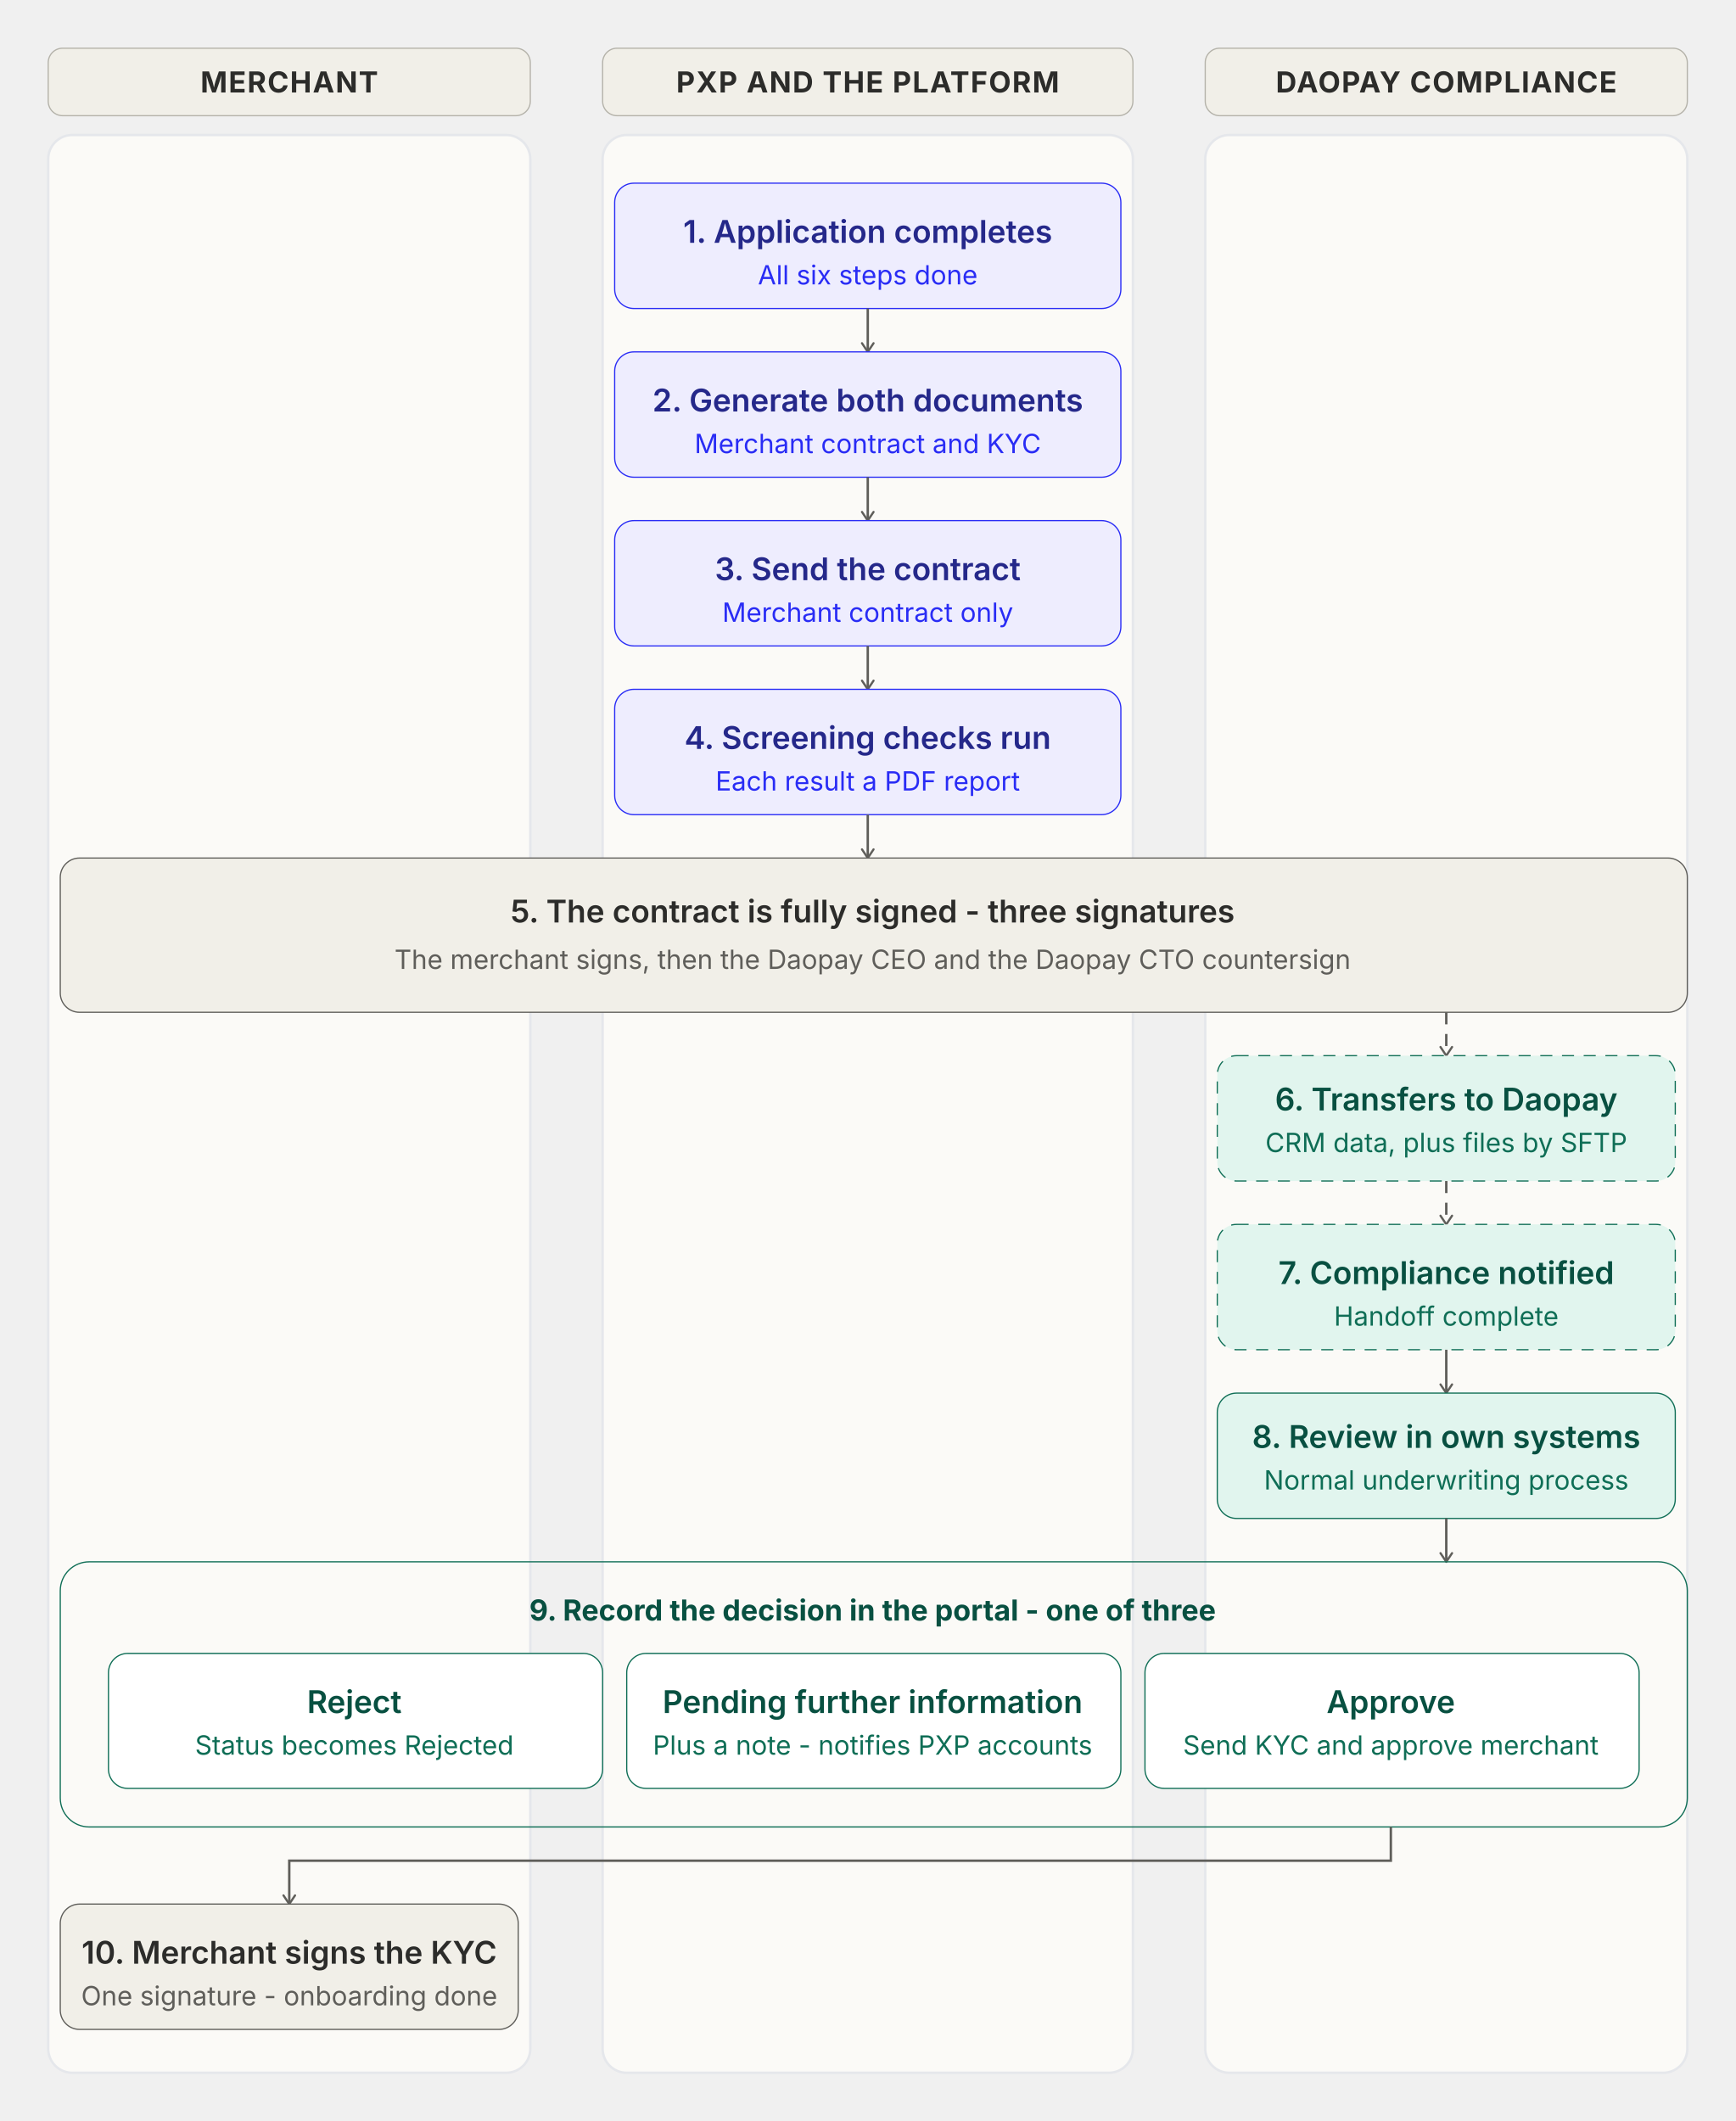
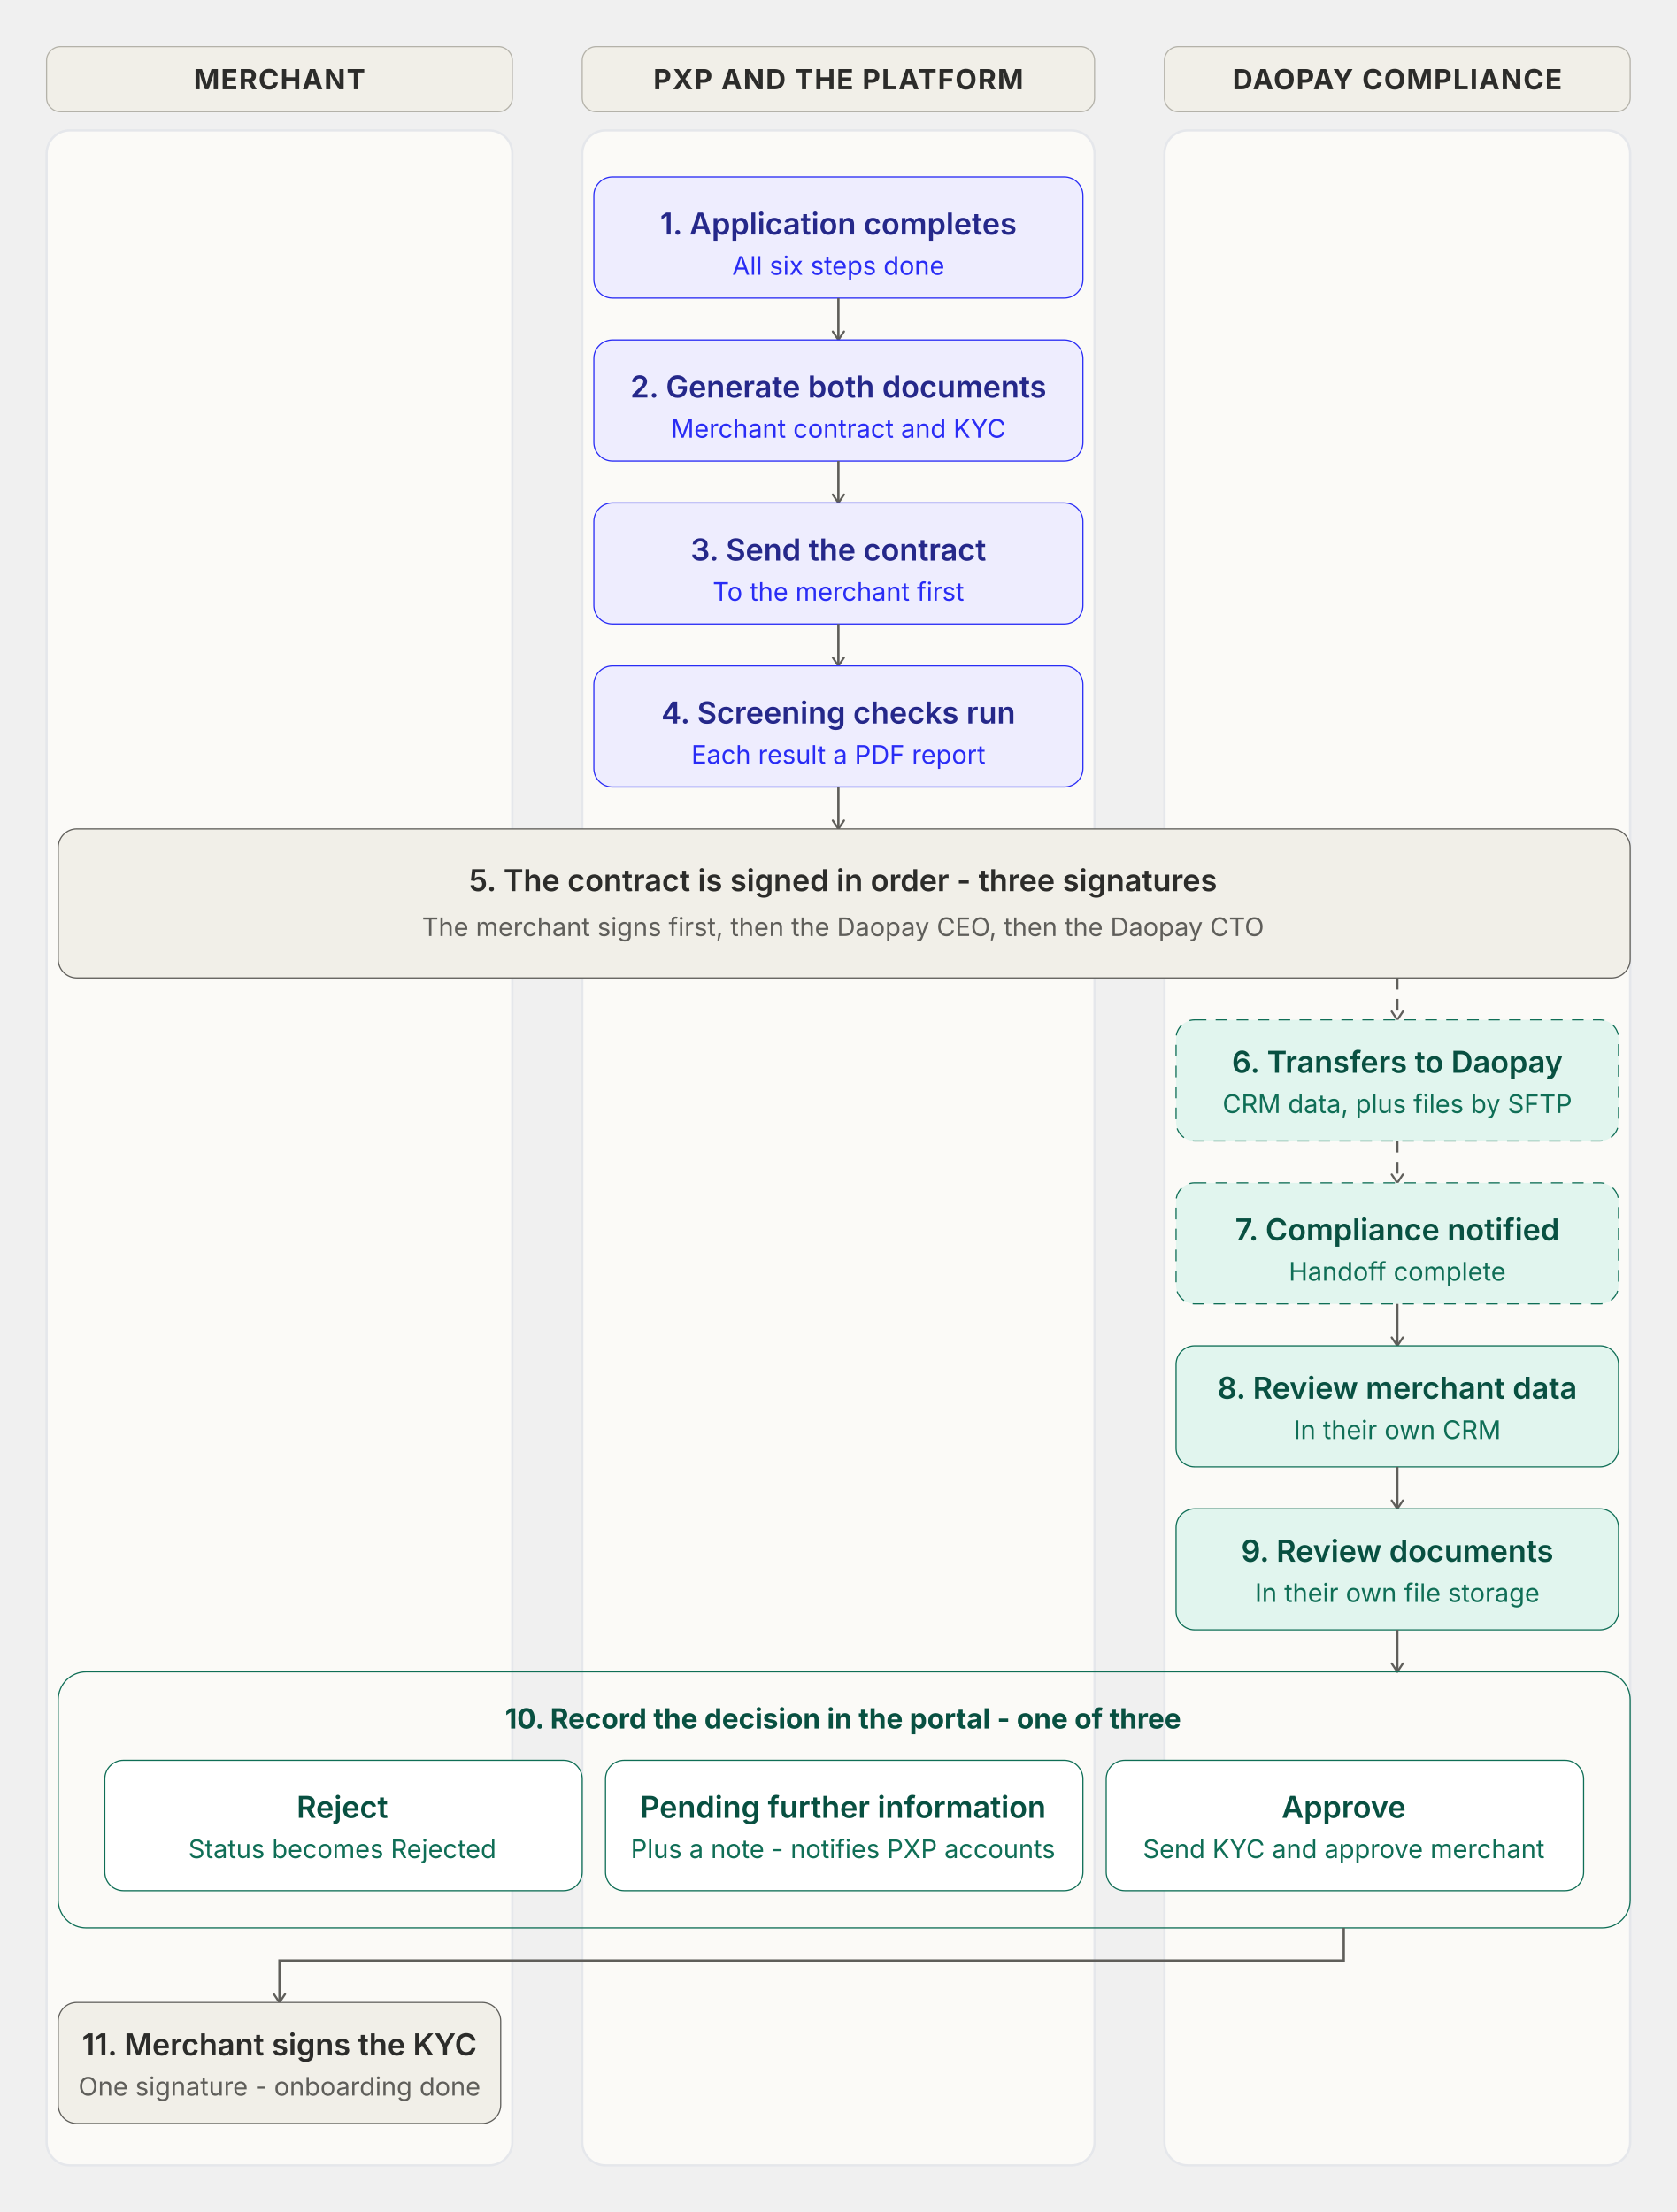
- <svg xmlns="http://www.w3.org/2000/svg" width="100%" viewBox="0 0 720 880" role="img">
+ <svg xmlns="http://www.w3.org/2000/svg" width="100%" viewBox="0 0 720 950" role="img">
  <defs>
    <marker id="arrow" viewBox="0 0 10 10" refX="8" refY="5" markerWidth="6" markerHeight="6" orient="auto-start-reverse">
      <path d="M2 1L8 5L2 9" fill="none" stroke="#5F5E5A" stroke-width="1.5" stroke-linecap="round" stroke-linejoin="round" />
    </marker>
    <style>
      text { font-family: Inter, -apple-system, "Segoe UI", Roboto, Helvetica, Arial, sans-serif; }
      .th { font-size: 13px; font-weight: 600; fill: #2C2C2A; }
      .ts { font-size: 11px; font-weight: 400; fill: #5F5E5A; }
      .lane rect { fill: #FBFAF7; stroke: #E5E7EB; }
      .lanehead rect { fill: #F1EFE8; stroke: #B4B2A9; }
      .lanehead text { font-size: 12px; font-weight: 700; fill: #2C2C2A; letter-spacing: 0.04em; }
      .arr { stroke: #5F5E5A; stroke-width: 1; fill: none; }
      .auto { stroke-dasharray: 5 4; }
      .cgray rect { fill: #F1EFE8; stroke: #5F5E5A; }
      .cblue rect { fill: #EEEDFE; stroke: #292CF5; }
      .cblue .th { fill: #25288A; } .cblue .ts { fill: #292CF5; }
      .cgreen rect { fill: #E1F5EE; stroke: #0F6E56; }
      .cgreen .th { fill: #085041; } .cgreen .ts { fill: #0F6E56; }
      .cgreen-auto rect { fill: #E1F5EE; stroke: #0F6E56; stroke-dasharray: 5 4; }
      .cgreen-auto .th { fill: #085041; } .cgreen-auto .ts { fill: #0F6E56; }
      .group rect { fill: none; stroke: #0F6E56; }
      .group text { font-size: 12px; font-weight: 700; fill: #085041; }
      .inner rect { fill: #FFFFFF; stroke: #0F6E56; }
      .inner .th { fill: #085041; } .inner .ts { fill: #0F6E56; }
    </style>
  </defs>
  <g class="lane">
-     <rect x="20" y="56" width="200" height="804" rx="10" stroke-width="1" />
-     <rect x="250" y="56" width="220" height="804" rx="10" stroke-width="1" />
-     <rect x="500" y="56" width="200" height="804" rx="10" stroke-width="1" />
+     <rect x="20" y="56" width="200" height="874" rx="10" stroke-width="1" />
+     <rect x="250" y="56" width="220" height="874" rx="10" stroke-width="1" />
+     <rect x="500" y="56" width="200" height="874" rx="10" stroke-width="1" />
  </g>
  <g class="lanehead">
    <rect x="20" y="20" width="200" height="28" rx="6" stroke-width="0.5" />
    <text x="120" y="34" text-anchor="middle" dominant-baseline="central">MERCHANT</text>
    <rect x="250" y="20" width="220" height="28" rx="6" stroke-width="0.5" />
    <text x="360" y="34" text-anchor="middle" dominant-baseline="central">PXP AND THE PLATFORM</text>
    <rect x="500" y="20" width="200" height="28" rx="6" stroke-width="0.5" />
    <text x="600" y="34" text-anchor="middle" dominant-baseline="central">DAOPAY COMPLIANCE</text>
  </g>
  <g class="cblue">
    <rect x="255" y="76" width="210" height="52" rx="8" stroke-width="0.5" />
    <text class="th" x="360" y="96" text-anchor="middle" dominant-baseline="central">1. Application completes</text>
    <text class="ts" x="360" y="114" text-anchor="middle" dominant-baseline="central">All six steps done</text>
  </g>
  <line x1="360" y1="128" x2="360" y2="146" class="arr" marker-end="url(#arrow)" />
  <g class="cblue">
    <rect x="255" y="146" width="210" height="52" rx="8" stroke-width="0.5" />
    <text class="th" x="360" y="166" text-anchor="middle" dominant-baseline="central">2. Generate both documents</text>
    <text class="ts" x="360" y="184" text-anchor="middle" dominant-baseline="central">Merchant contract and KYC</text>
  </g>
  <line x1="360" y1="198" x2="360" y2="216" class="arr" marker-end="url(#arrow)" />
  <g class="cblue">
    <rect x="255" y="216" width="210" height="52" rx="8" stroke-width="0.5" />
    <text class="th" x="360" y="236" text-anchor="middle" dominant-baseline="central">3. Send the contract</text>
-     <text class="ts" x="360" y="254" text-anchor="middle" dominant-baseline="central">Merchant contract only</text>
+     <text class="ts" x="360" y="254" text-anchor="middle" dominant-baseline="central">To the merchant first</text>
  </g>
  <line x1="360" y1="268" x2="360" y2="286" class="arr" marker-end="url(#arrow)" />
  <g class="cblue">
    <rect x="255" y="286" width="210" height="52" rx="8" stroke-width="0.5" />
    <text class="th" x="360" y="306" text-anchor="middle" dominant-baseline="central">4. Screening checks run</text>
    <text class="ts" x="360" y="324" text-anchor="middle" dominant-baseline="central">Each result a PDF report</text>
  </g>
  <line x1="360" y1="338" x2="360" y2="356" class="arr" marker-end="url(#arrow)" />
  <g class="cgray">
    <rect x="25" y="356" width="675" height="64" rx="8" stroke-width="0.5" />
-     <text class="th" x="362" y="378" text-anchor="middle" dominant-baseline="central">5. The contract is fully signed - three signatures</text>
-     <text class="ts" x="362" y="398" text-anchor="middle" dominant-baseline="central">The merchant signs, then the Daopay CEO and the Daopay CTO countersign</text>
+     <text class="th" x="362" y="378" text-anchor="middle" dominant-baseline="central">5. The contract is signed in order - three signatures</text>
+     <text class="ts" x="362" y="398" text-anchor="middle" dominant-baseline="central">The merchant signs first, then the Daopay CEO, then the Daopay CTO</text>
  </g>
  <line x1="600" y1="420" x2="600" y2="438" class="arr auto" marker-end="url(#arrow)" />
  <g class="cgreen-auto">
    <rect x="505" y="438" width="190" height="52" rx="8" stroke-width="0.5" />
    <text class="th" x="600" y="456" text-anchor="middle" dominant-baseline="central">6. Transfers to Daopay</text>
    <text class="ts" x="600" y="474" text-anchor="middle" dominant-baseline="central">CRM data, plus files by SFTP</text>
  </g>
  <line x1="600" y1="490" x2="600" y2="508" class="arr auto" marker-end="url(#arrow)" />
  <g class="cgreen-auto">
    <rect x="505" y="508" width="190" height="52" rx="8" stroke-width="0.5" />
    <text class="th" x="600" y="528" text-anchor="middle" dominant-baseline="central">7. Compliance notified</text>
    <text class="ts" x="600" y="546" text-anchor="middle" dominant-baseline="central">Handoff complete</text>
  </g>
  <line x1="600" y1="560" x2="600" y2="578" class="arr" marker-end="url(#arrow)" />
  <g class="cgreen">
    <rect x="505" y="578" width="190" height="52" rx="8" stroke-width="0.5" />
-     <text class="th" x="600" y="596" text-anchor="middle" dominant-baseline="central">8. Review in own systems</text>
-     <text class="ts" x="600" y="614" text-anchor="middle" dominant-baseline="central">Normal underwriting process</text>
+     <text class="th" x="600" y="596" text-anchor="middle" dominant-baseline="central">8. Review merchant data</text>
+     <text class="ts" x="600" y="614" text-anchor="middle" dominant-baseline="central">In their own CRM</text>
  </g>
  <line x1="600" y1="630" x2="600" y2="648" class="arr" marker-end="url(#arrow)" />
+   <g class="cgreen">
+     <rect x="505" y="648" width="190" height="52" rx="8" stroke-width="0.5" />
+     <text class="th" x="600" y="666" text-anchor="middle" dominant-baseline="central">9. Review documents</text>
+     <text class="ts" x="600" y="684" text-anchor="middle" dominant-baseline="central">In their own file storage</text>
+   </g>
+   <line x1="600" y1="700" x2="600" y2="718" class="arr" marker-end="url(#arrow)" />
  <g class="group">
-     <rect x="25" y="648" width="675" height="110" rx="12" stroke-width="0.5" />
-     <text x="362" y="668" text-anchor="middle" dominant-baseline="central">9. Record the decision in the portal - one of three</text>
+     <rect x="25" y="718" width="675" height="110" rx="12" stroke-width="0.5" />
+     <text x="362" y="738" text-anchor="middle" dominant-baseline="central">10. Record the decision in the portal - one of three</text>
  </g>
  <g class="inner">
-     <rect x="45" y="686" width="205" height="56" rx="8" stroke-width="0.5" />
-     <text class="th" x="147" y="706" text-anchor="middle" dominant-baseline="central">Reject</text>
-     <text class="ts" x="147" y="724" text-anchor="middle" dominant-baseline="central">Status becomes Rejected</text>
+     <rect x="45" y="756" width="205" height="56" rx="8" stroke-width="0.5" />
+     <text class="th" x="147" y="776" text-anchor="middle" dominant-baseline="central">Reject</text>
+     <text class="ts" x="147" y="794" text-anchor="middle" dominant-baseline="central">Status becomes Rejected</text>
  </g>
  <g class="inner">
-     <rect x="260" y="686" width="205" height="56" rx="8" stroke-width="0.5" />
-     <text class="th" x="362" y="706" text-anchor="middle" dominant-baseline="central">Pending further information</text>
-     <text class="ts" x="362" y="724" text-anchor="middle" dominant-baseline="central">Plus a note - notifies PXP accounts</text>
+     <rect x="260" y="756" width="205" height="56" rx="8" stroke-width="0.5" />
+     <text class="th" x="362" y="776" text-anchor="middle" dominant-baseline="central">Pending further information</text>
+     <text class="ts" x="362" y="794" text-anchor="middle" dominant-baseline="central">Plus a note - notifies PXP accounts</text>
  </g>
  <g class="inner">
-     <rect x="475" y="686" width="205" height="56" rx="8" stroke-width="0.5" />
-     <text class="th" x="577" y="706" text-anchor="middle" dominant-baseline="central">Approve</text>
-     <text class="ts" x="577" y="724" text-anchor="middle" dominant-baseline="central">Send KYC and approve merchant</text>
+     <rect x="475" y="756" width="205" height="56" rx="8" stroke-width="0.5" />
+     <text class="th" x="577" y="776" text-anchor="middle" dominant-baseline="central">Approve</text>
+     <text class="ts" x="577" y="794" text-anchor="middle" dominant-baseline="central">Send KYC and approve merchant</text>
  </g>
-   <path d="M577 758 L577 772 L120 772 L120 790" class="arr" marker-end="url(#arrow)" />
+   <path d="M577 828 L577 842 L120 842 L120 860" class="arr" marker-end="url(#arrow)" />
  <g class="cgray">
-     <rect x="25" y="790" width="190" height="52" rx="8" stroke-width="0.5" />
-     <text class="th" x="120" y="810" text-anchor="middle" dominant-baseline="central">10. Merchant signs the KYC</text>
-     <text class="ts" x="120" y="828" text-anchor="middle" dominant-baseline="central">One signature - onboarding done</text>
+     <rect x="25" y="860" width="190" height="52" rx="8" stroke-width="0.5" />
+     <text class="th" x="120" y="878" text-anchor="middle" dominant-baseline="central">11. Merchant signs the KYC</text>
+     <text class="ts" x="120" y="896" text-anchor="middle" dominant-baseline="central">One signature - onboarding done</text>
  </g>
</svg>
